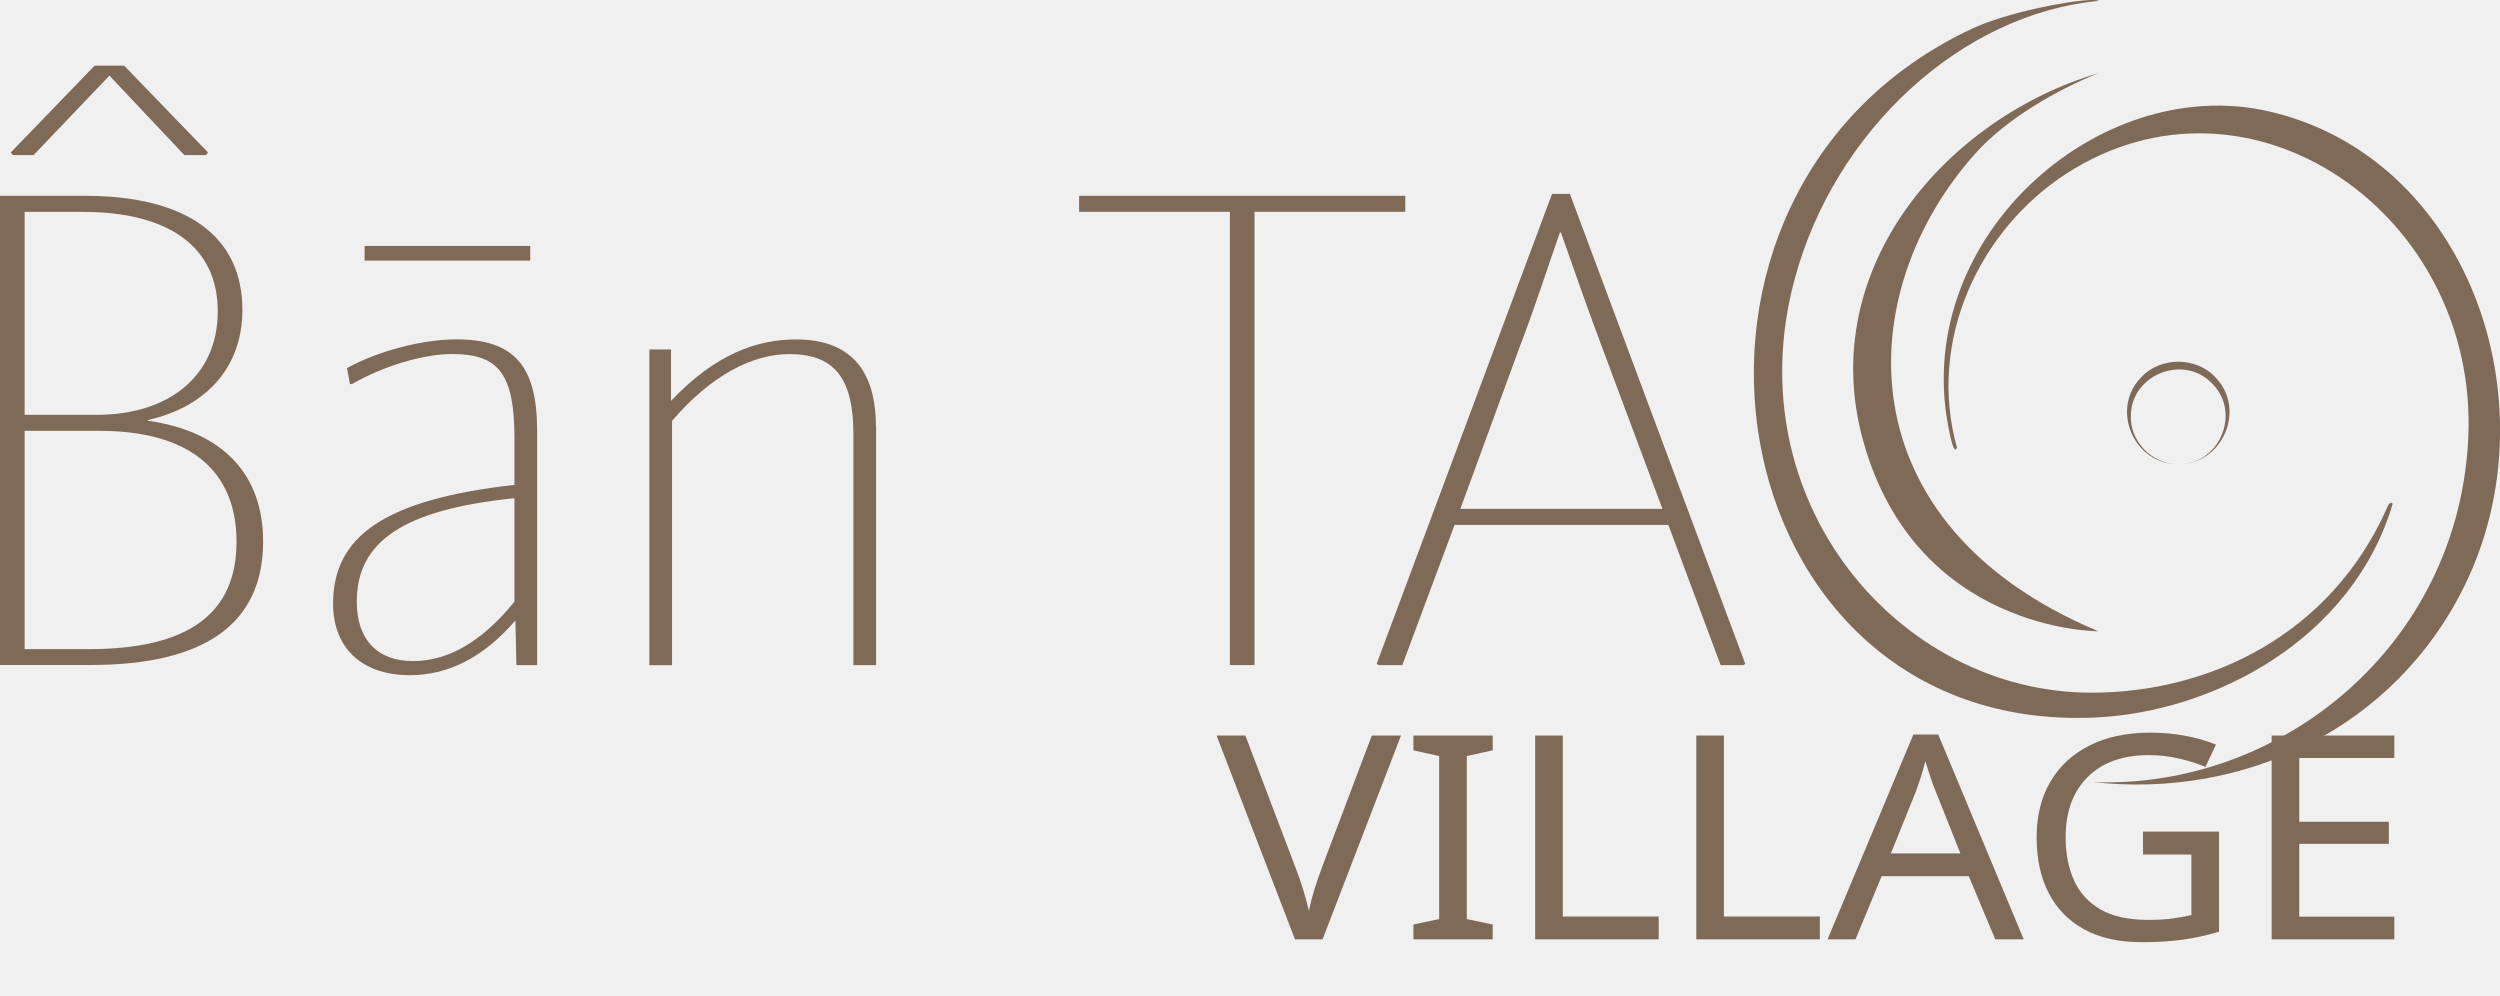
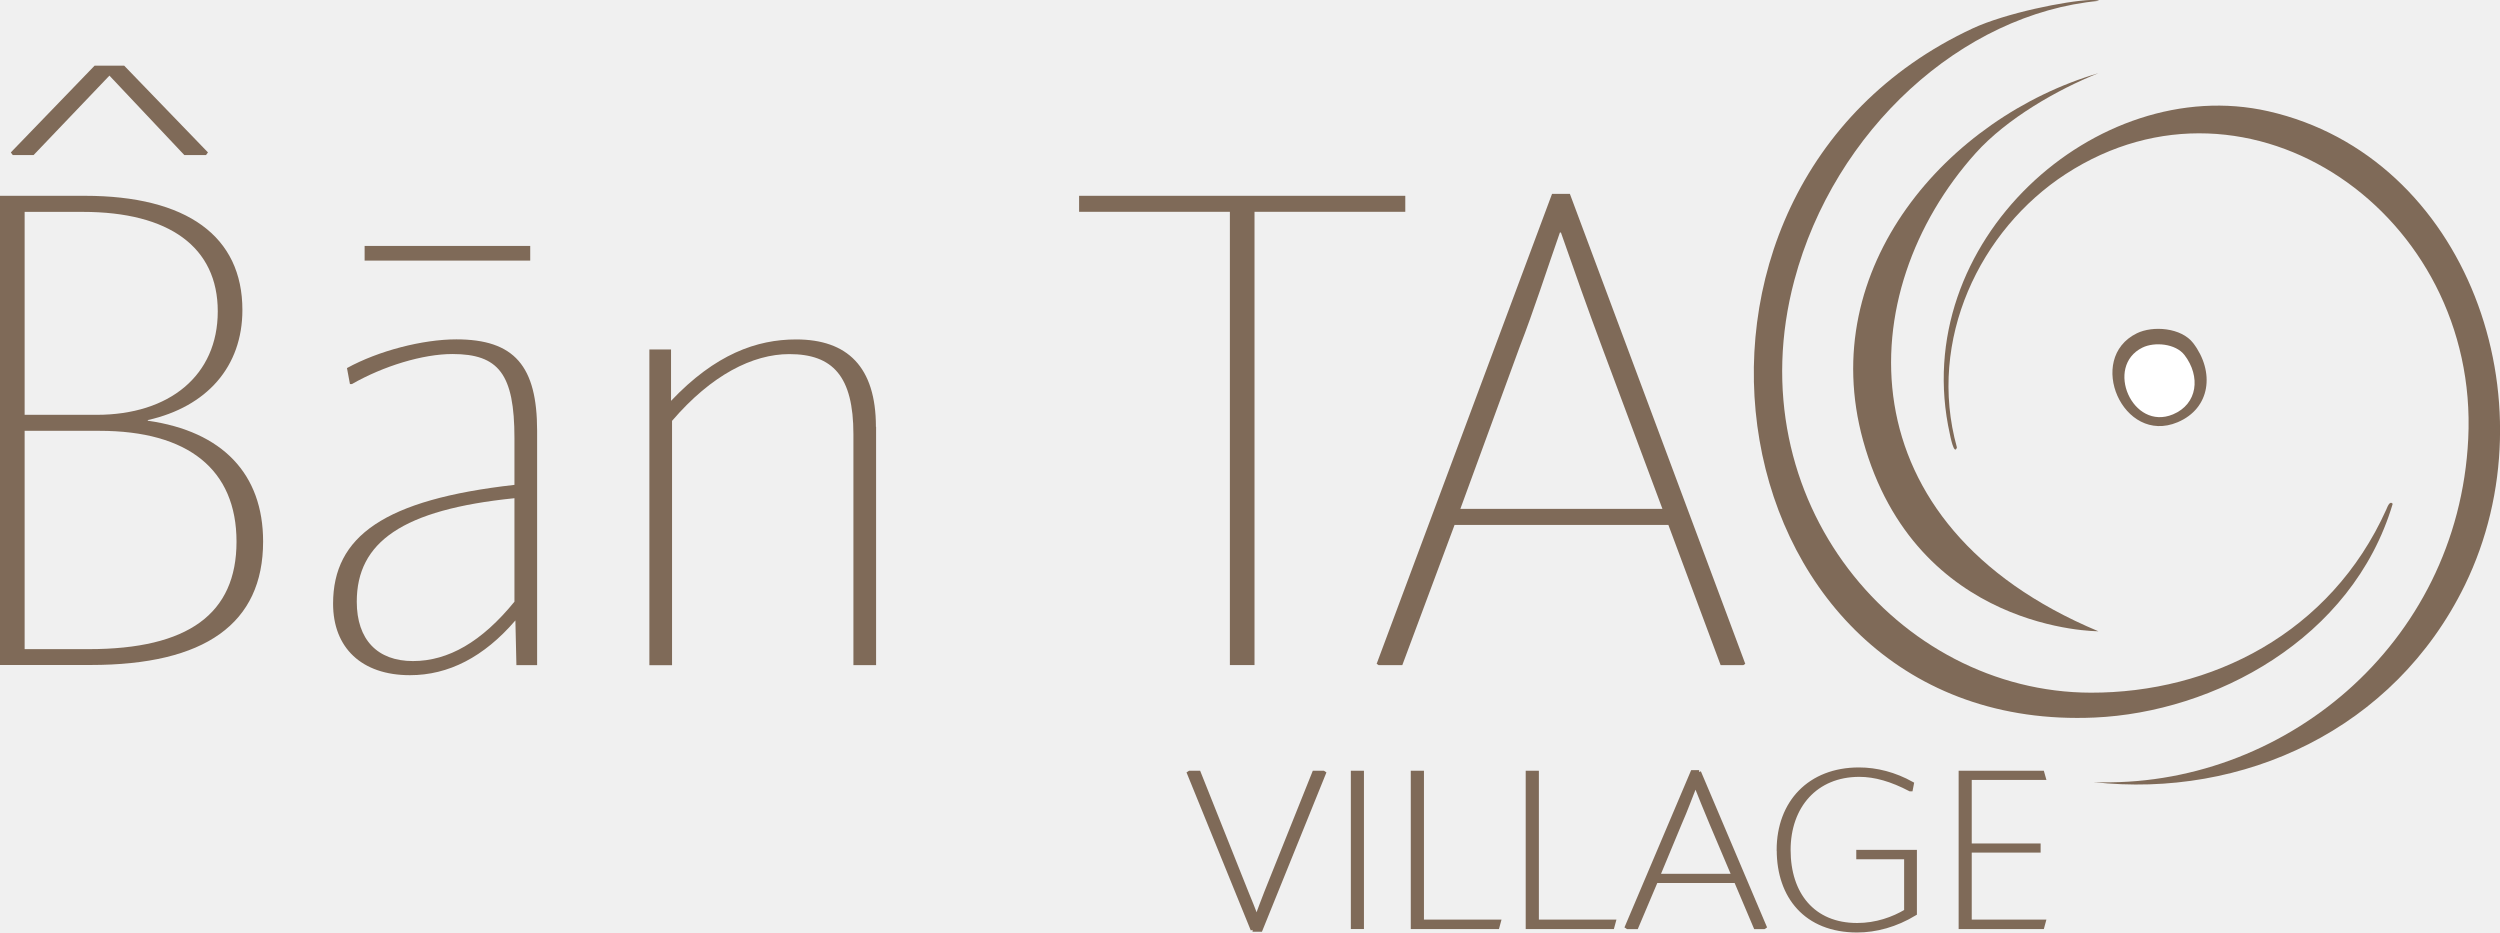
- <svg xmlns="http://www.w3.org/2000/svg" id="Layer_2" data-name="Layer 2" viewBox="0 0 318.69 126.91">
+ <svg xmlns="http://www.w3.org/2000/svg" id="Layer_2" data-name="Layer 2" viewBox="0 0 318.69 118.86">
  <g id="Layer_1-2" data-name="Layer 1">
-     <text transform="translate(155.08 119.74)scale(1.4 1.3) " style="fill: #7f6a58; font-family: ApparatExtraCond-Thin, ApparatExtraCond; font-size: 28px; font-weight: 200;">
-       <tspan x="0" y="0">VILLAGE</tspan>
-     </text>
-     <g>
-       <path d="M266.86,99.7c19.02,2.12,38.34-6.66,47.35-25.11,11.42-23.4.32-54.64-25.06-60.41-21.87-4.97-46.05,16.69-40.59,41.15.02.1.54,2.84.9,1.71-3.82-13.71,2.94-27.75,13.88-34.86,23.39-15.19,52.72,5.09,51.3,33.77-1.3,26.39-23.89,44.63-47.76,43.75h-.02" style="fill: #7f6a58;" />
-       <path d="M267.56.11c-17.49,1.64-33.72,16.49-38.82,35.6-7.49,28.05,13.2,52.54,37.79,52.59,15.25.03,30.54-7.49,37.67-23.36.14-.32.44-1.17.81-.71-5.15,17.33-22.87,26.57-37.99,27.24-48.62,2.16-60.12-67.1-15.55-87.85,4.19-1.95,11.94-3.51,15.02-3.62.74-.03,1.03.07,1.07.1Z" style="fill: #7f6a58;" />
-       <path d="M267.49,80.47c-32.55-13.62-31.57-43.22-15.63-60.96,3.95-4.4,10.46-8.12,15.64-10.18h0c-19.14,5.62-36.1,24.74-30,46.83,6.75,24.42,29.99,24.31,29.99,24.31" style="fill: #7f6a58;" />
-     </g>
+     <path d="M266.86,99.7c19.02,2.12,38.34-6.66,47.35-25.11,11.42-23.4.32-54.64-25.06-60.41-21.87-4.97-46.05,16.69-40.59,41.15.02.1.54,2.84.9,1.71-3.82-13.71,2.94-27.75,13.88-34.86,23.39-15.19,52.72,5.09,51.3,33.77-1.3,26.39-23.89,44.63-47.76,43.75h-.02" style="fill: #7f6a58;" />
+     <path d="M267.56.11c-17.49,1.64-33.72,16.49-38.82,35.6-7.49,28.05,13.2,52.54,37.79,52.59,15.25.03,30.54-7.49,37.67-23.36.14-.32.44-1.17.81-.71-5.15,17.33-22.87,26.57-37.99,27.24-48.62,2.16-60.12-67.1-15.55-87.85,4.19-1.95,11.94-3.51,15.02-3.62.74-.03,1.03.07,1.07.1Z" style="fill: #7f6a58;" />
+     <path d="M267.49,80.47c-32.55-13.62-31.57-43.22-15.63-60.96,3.95-4.4,10.46-8.12,15.64-10.18h0c-19.14,5.62-36.1,24.74-30,46.83,6.75,24.42,29.99,24.31,29.99,24.31" style="fill: #7f6a58;" />
+     <path d="M279.59,43.75c2.76,3.63,2.22,8.31-2.01,10.08-6.96,2.92-11.73-8.13-5.19-11.34,2.05-1.01,5.69-.73,7.2,1.26Z" style="fill: #7f6a58;" />
+     <path d="M278.48,45.27c2.07,2.72,1.67,6.23-1.47,7.55-5.18,2.17-8.76-6.13-3.9-8.51,1.52-.75,4.23-.53,5.37.96Z" style="fill: #fff;" />
    <g>
      <path d="M0,84.79V24.96h10.8c13.07,0,20.1,5.19,20.1,14.55,0,7.23-4.52,12.34-12.06,14.04v.08c9.55,1.36,14.7,6.81,14.7,15.4,0,10.47-7.41,15.74-21.98,15.74H0ZM3.14,52.88h9.17c9.3,0,15.45-5.02,15.45-13.19s-6.16-12.68-17.21-12.68H3.14v25.87ZM3.14,82.75h8.17c12.69,0,18.84-4.51,18.84-13.7s-6.16-14.13-17.46-14.13H3.14v27.83Z" style="fill: #7f6a58;" />
      <path d="M1.63,19.77l-.25-.34,10.68-11.06h3.77l10.68,11.06-.25.34h-2.76l-9.55-10.13-9.67,10.13H1.63Z" style="fill: #7f6a58;" />
      <path d="M42.46,76.96c0-8.6,6.53-13.28,23.12-15.15v-5.96c0-8.17-2.01-10.72-7.91-10.72-3.77,0-8.79,1.53-12.81,3.83h-.25l-.38-2.04c4.02-2.21,9.67-3.66,13.94-3.66,7.41,0,10.3,3.4,10.3,11.66v29.87h-2.64l-.13-5.7c-4.02,4.68-8.54,6.98-13.44,6.98-6.16,0-9.8-3.49-9.8-9.11ZM65.58,76.7v-13.19c-14.32,1.45-20.1,5.62-20.1,13.19,0,4.85,2.64,7.57,7.16,7.57s8.79-2.47,12.94-7.57ZM46.48,33.22v-1.87h21.11v1.87h-21.11Z" style="fill: #7f6a58;" />
      <path d="M111.68,54.41v30.38h-2.89v-29.44c0-7.4-2.64-10.21-8.17-10.21-4.65,0-9.92,2.64-14.95,8.51v31.15h-2.89v-40.25h2.76v6.55c5.65-5.96,10.93-7.83,15.95-7.83,6.53,0,10.17,3.49,10.17,11.15Z" style="fill: #7f6a58;" />
      <path d="M179.14,24.96v2.04h-19.22v57.78h-3.14V27h-19.22v-2.04h41.58Z" style="fill: #7f6a58;" />
      <path d="M200.12,24.71l22.36,59.91-.25.17h-2.89l-6.66-17.87h-27.26l-6.66,17.87h-3.02l-.25-.17,22.36-59.91h2.26ZM186.17,64.87h25.75l-7.66-20.51c-1.88-5.02-3.52-9.7-5.28-14.72h-.13c-1.76,5.02-3.27,9.79-5.15,14.64l-7.54,20.59Z" style="fill: #7f6a58;" />
    </g>
-     <path d="M277.68,59.16c5.4.08,8.11-6.83,4.14-10.43-3.59-3.55-10.08-.93-10.18,4.14-.21,3.3,2.69,6.36,6.04,6.29h0ZM277.68,59.16c-5.62.09-8.71-6.97-4.75-11.04,2.43-2.68,7.07-2.68,9.5,0,3.95,4.07.87,11.13-4.75,11.04h0Z" style="fill: #7f6a58;" />
+     <g>
+       <path d="M159.68,118.52l-8.12-19.96.09-.06h1.17l6.06,15.2c.42,1.04.89,2.13,1.27,3.25h.05c.42-1.09.85-2.32,1.22-3.22l6.1-15.23h1.17l.09.06-8.08,19.96h-1.03Z" style="fill: #7f6a58; stroke: #7f6a58; stroke-miterlimit: 10; stroke-width: .5px;" />
+       <path d="M172.45,98.5h1.17v19.68h-1.17v-19.68Z" style="fill: #7f6a58; stroke: #7f6a58; stroke-miterlimit: 10; stroke-width: .5px;" />
+       <path d="M180.1,98.5h1.17v18.98h9.81l-.19.7h-10.8v-19.68Z" style="fill: #7f6a58; stroke: #7f6a58; stroke-miterlimit: 10; stroke-width: .5px;" />
+       <path d="M194.75,98.5h1.17v18.98h9.81l-.19.7h-10.8v-19.68Z" style="fill: #7f6a58; stroke: #7f6a58; stroke-miterlimit: 10; stroke-width: .5px;" />
+       <path d="M216.59,98.42l8.36,19.71-.09.06h-1.08l-2.49-5.88h-10.19l-2.49,5.88h-1.13l-.09-.06,8.36-19.71h.85ZM211.37,111.64h9.62l-2.86-6.75c-.7-1.65-1.31-3.19-1.97-4.84h-.05c-.66,1.65-1.22,3.22-1.93,4.82l-2.82,6.78Z" style="fill: #7f6a58; stroke: #7f6a58; stroke-miterlimit: 10; stroke-width: .5px;" />
+       <path d="M226.73,108.36c0-6.05,3.94-10.28,10.24-10.28,2.25,0,4.55.59,6.76,1.82l-.14.73h-.09c-2.35-1.23-4.46-1.85-6.48-1.85-5.54,0-9.01,3.98-9.01,9.58s3.1,9.55,8.73,9.55c2.44,0,4.6-.78,6.24-1.76v-6.86h-6.1v-.7h7.23v7.87c-2.44,1.48-4.98,2.16-7.37,2.16-6.53,0-10-4.34-10-10.25Z" style="fill: #7f6a58; stroke: #7f6a58; stroke-miterlimit: 10; stroke-width: .5px;" />
+       <path d="M251.1,108.44v9.04h9.44l-.19.7h-10.42v-19.68h10.42l.19.67h-9.44v8.6h8.78v.67h-8.78Z" style="fill: #7f6a58; stroke: #7f6a58; stroke-miterlimit: 10; stroke-width: .5px;" />
+     </g>
  </g>
</svg>
